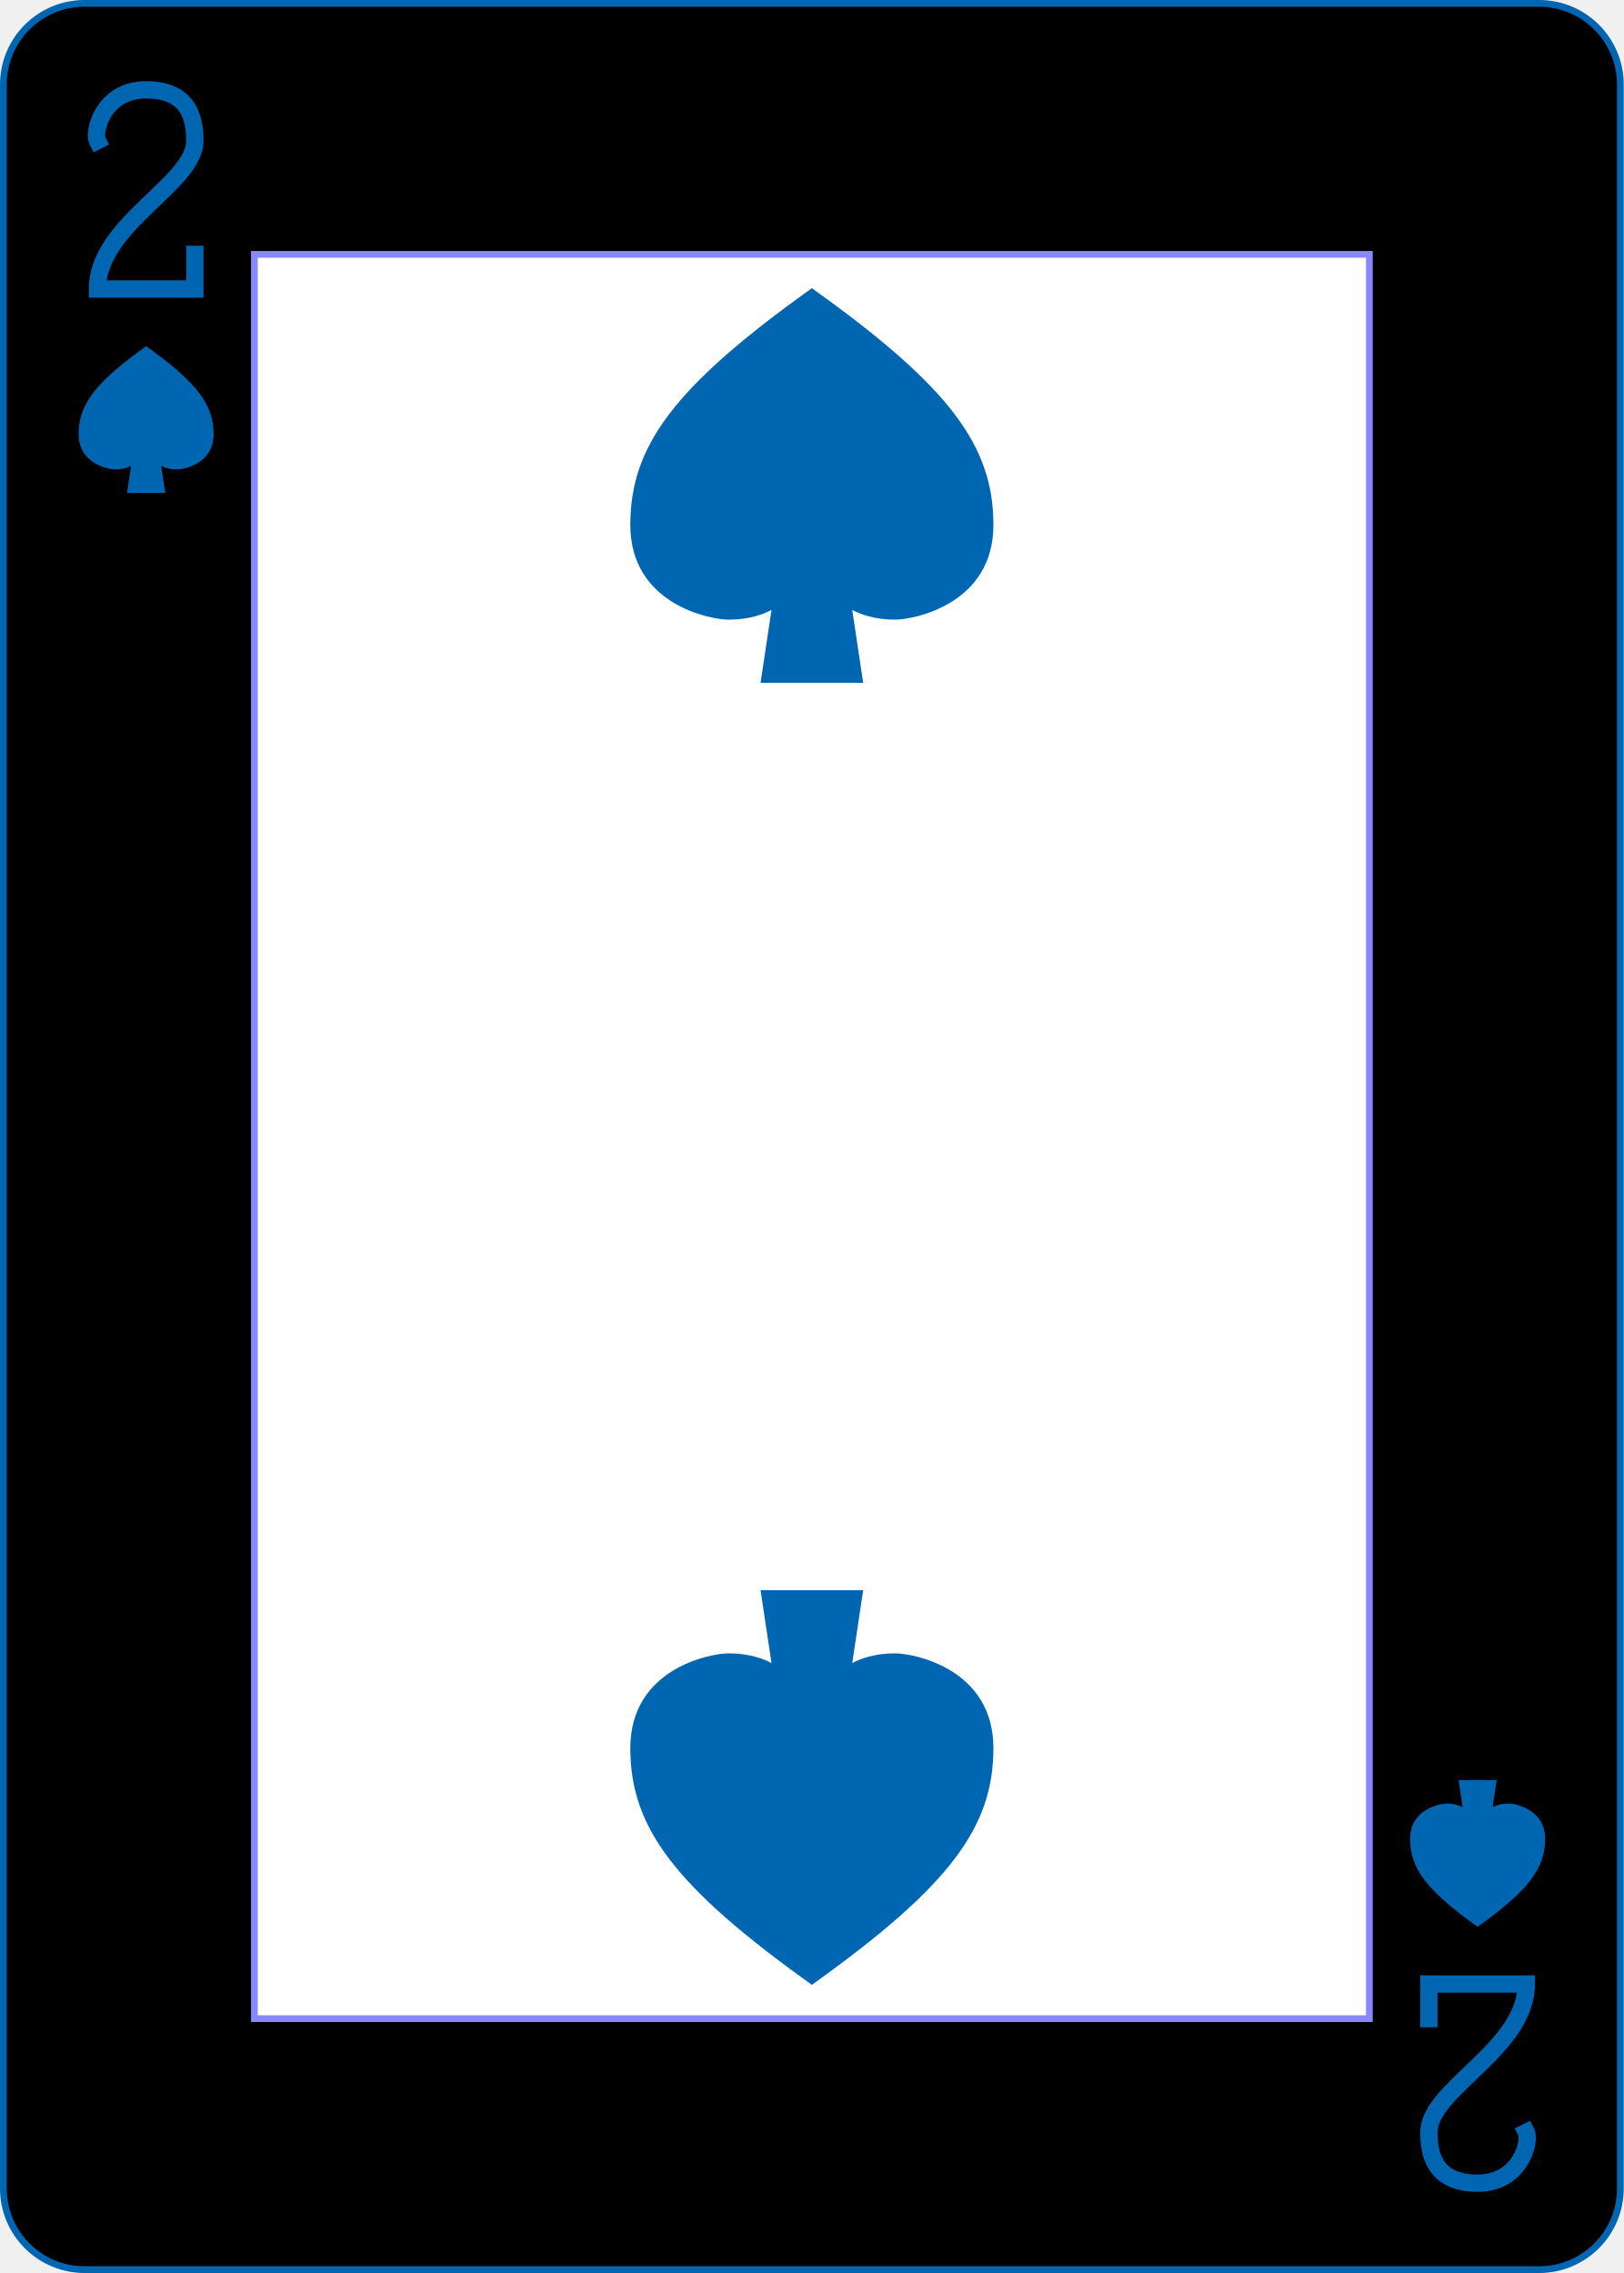
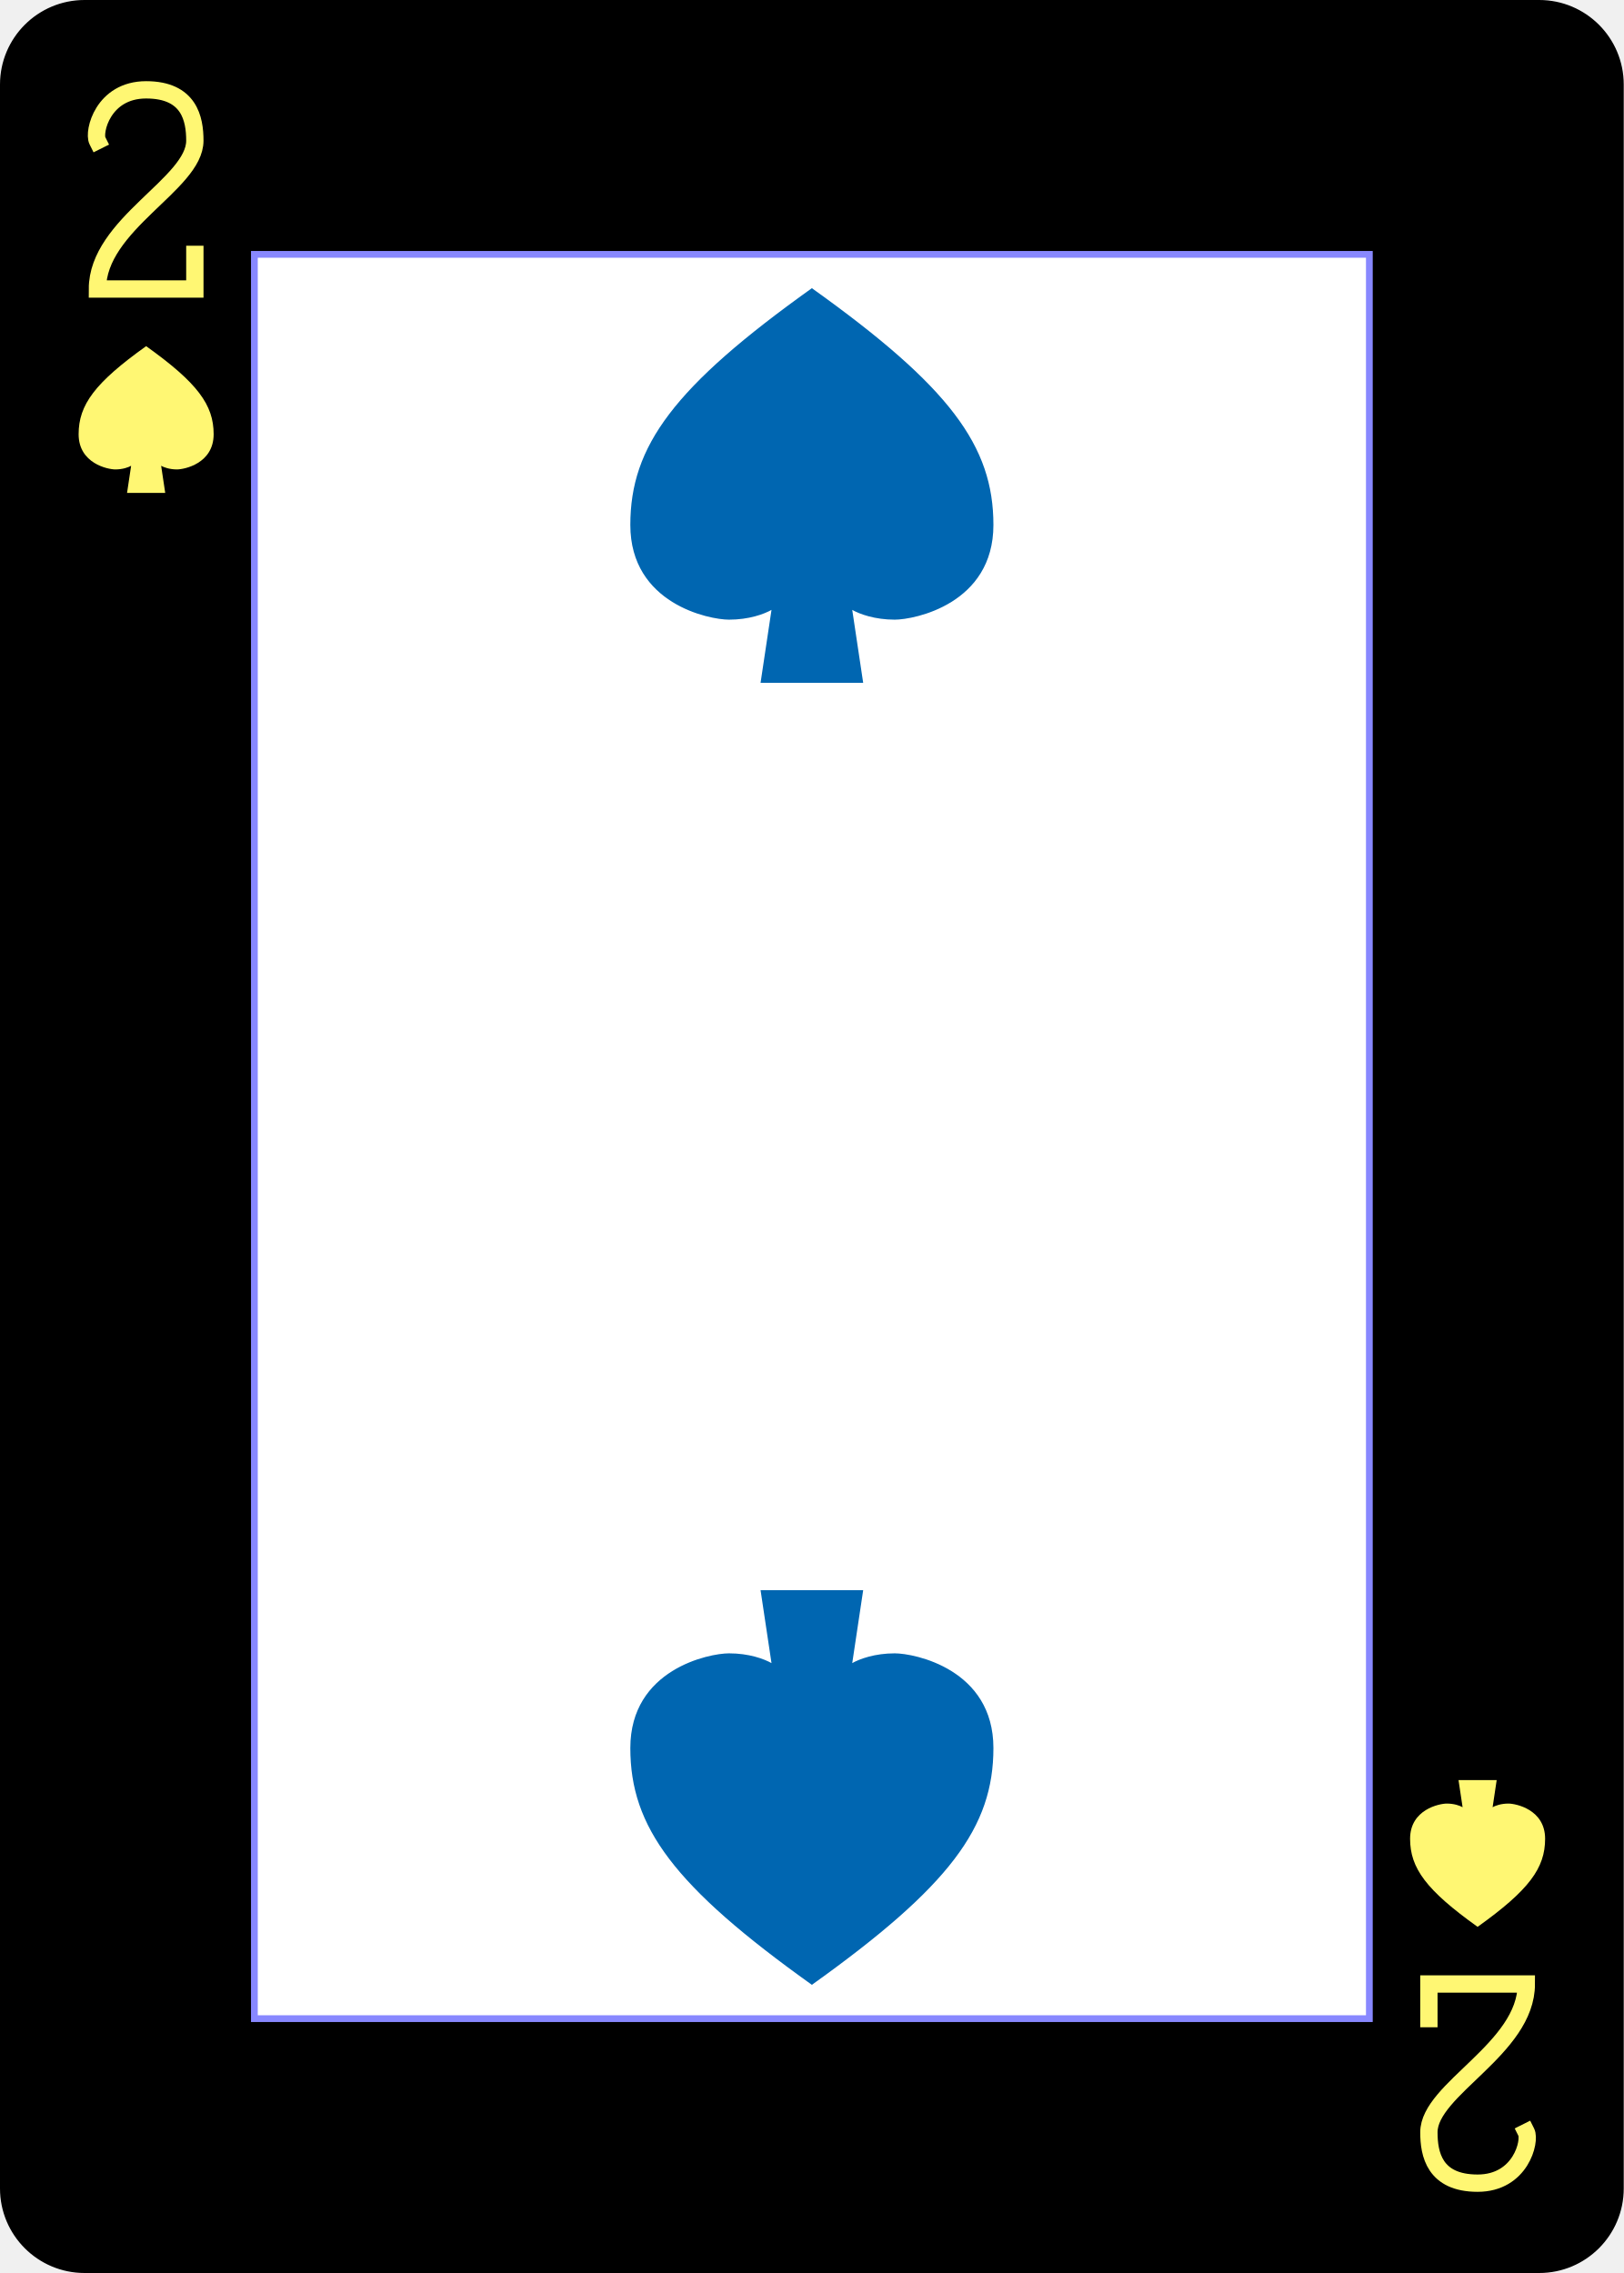
<svg xmlns="http://www.w3.org/2000/svg" xmlns:xlink="http://www.w3.org/1999/xlink" class="card" face="2S" height="3.5in" preserveAspectRatio="none" viewBox="-120 -168 240 336" width="2.5in">
  <defs>
    <symbol id="SS2" preserveAspectRatio="xMinYMid" viewBox="-600 -600 1200 1200">
      <path d="M0 -500C350 -250 460 -100 460 100C460 300 260 340 210 340C110 340 55 285 100 300L130 500L-130 500L-100 300C-55 285 -110 340 -210 340C-260 340 -460 300 -460 100C-460 -100 -350 -250 0 -500Z" fill="#0066b1" />
    </symbol>
    <symbol id="VS2" preserveAspectRatio="xMinYMid" viewBox="-500 -500 1000 1000">
      <path d="M-225 -225C-245 -265 -200 -460 0 -460C 200 -460 225 -325 225 -225C225 -25 -225 160 -225 460L225 460L225 300" fill="none" stroke="#0066b1" stroke-linecap="square" stroke-miterlimit="1.5" stroke-width="80" />
    </symbol>
+     <symbol id="SS2Y" preserveAspectRatio="xMinYMid" viewBox="-600 -600 1200 1200">
+       <path d="M0 -500C350 -250 460 -100 460 100C460 300 260 340 210 340C110 340 55 285 100 300L130 500L-130 500L-100 300C-55 285 -110 340 -210 340C-260 340 -460 300 -460 100C-460 -100 -350 -250 0 -500Z" fill="#fff773" />
+     </symbol>
+     <symbol id="VS2Y" preserveAspectRatio="xMinYMid" viewBox="-500 -500 1000 1000">
+       <path d="M-225 -225C-245 -265 -200 -460 0 -460C 200 -460 225 -325 225 -225C225 -25 -225 160 -225 460L225 460L225 300" fill="none" stroke="#fff773" stroke-linecap="square" stroke-miterlimit="1.5" stroke-width="80" />
+     </symbol>
    <rect height="260.8" id="XS2" width="164.8" x="-82.4" y="-130.4" />
  </defs>
-   <rect fill="#000000" height="335" rx="12" ry="12" stroke="#0066b1" width="239" x="-119.5" y="-167.5" />
+   <rect fill="#000000" height="335" rx="12" ry="12" stroke="#000000" width="239" x="-119.5" y="-167.5" />
  <use fill="#FFF" height="260.8" stroke="#88f" width="164.8" xlink:href="#XS2" />
-   <use height="32" width="32" x="-114.4" y="-156" xlink:href="#VS2" />
-   <use height="26.032" width="26.032" x="-111.416" y="-119" xlink:href="#SS2" />
+   <use height="32" width="32" x="-114.4" y="-156" xlink:href="#VS2Y" />
+   <use height="26.032" width="26.032" x="-111.416" y="-119" xlink:href="#SS2Y" />
  <use height="70" width="70" x="-35" y="-131.234" xlink:href="#SS2" />
  <g transform="rotate(180)">
-     <use height="32" width="32" x="-114.4" y="-156" xlink:href="#VS2" />
-     <use height="26.032" width="26.032" x="-111.416" y="-119" xlink:href="#SS2" />
+     <use height="32" width="32" x="-114.4" y="-156" xlink:href="#VS2Y" />
+     <use height="26.032" width="26.032" x="-111.416" y="-119" xlink:href="#SS2Y" />
    <use height="70" width="70" x="-35" y="-131.234" xlink:href="#SS2" />
  </g>
</svg>
